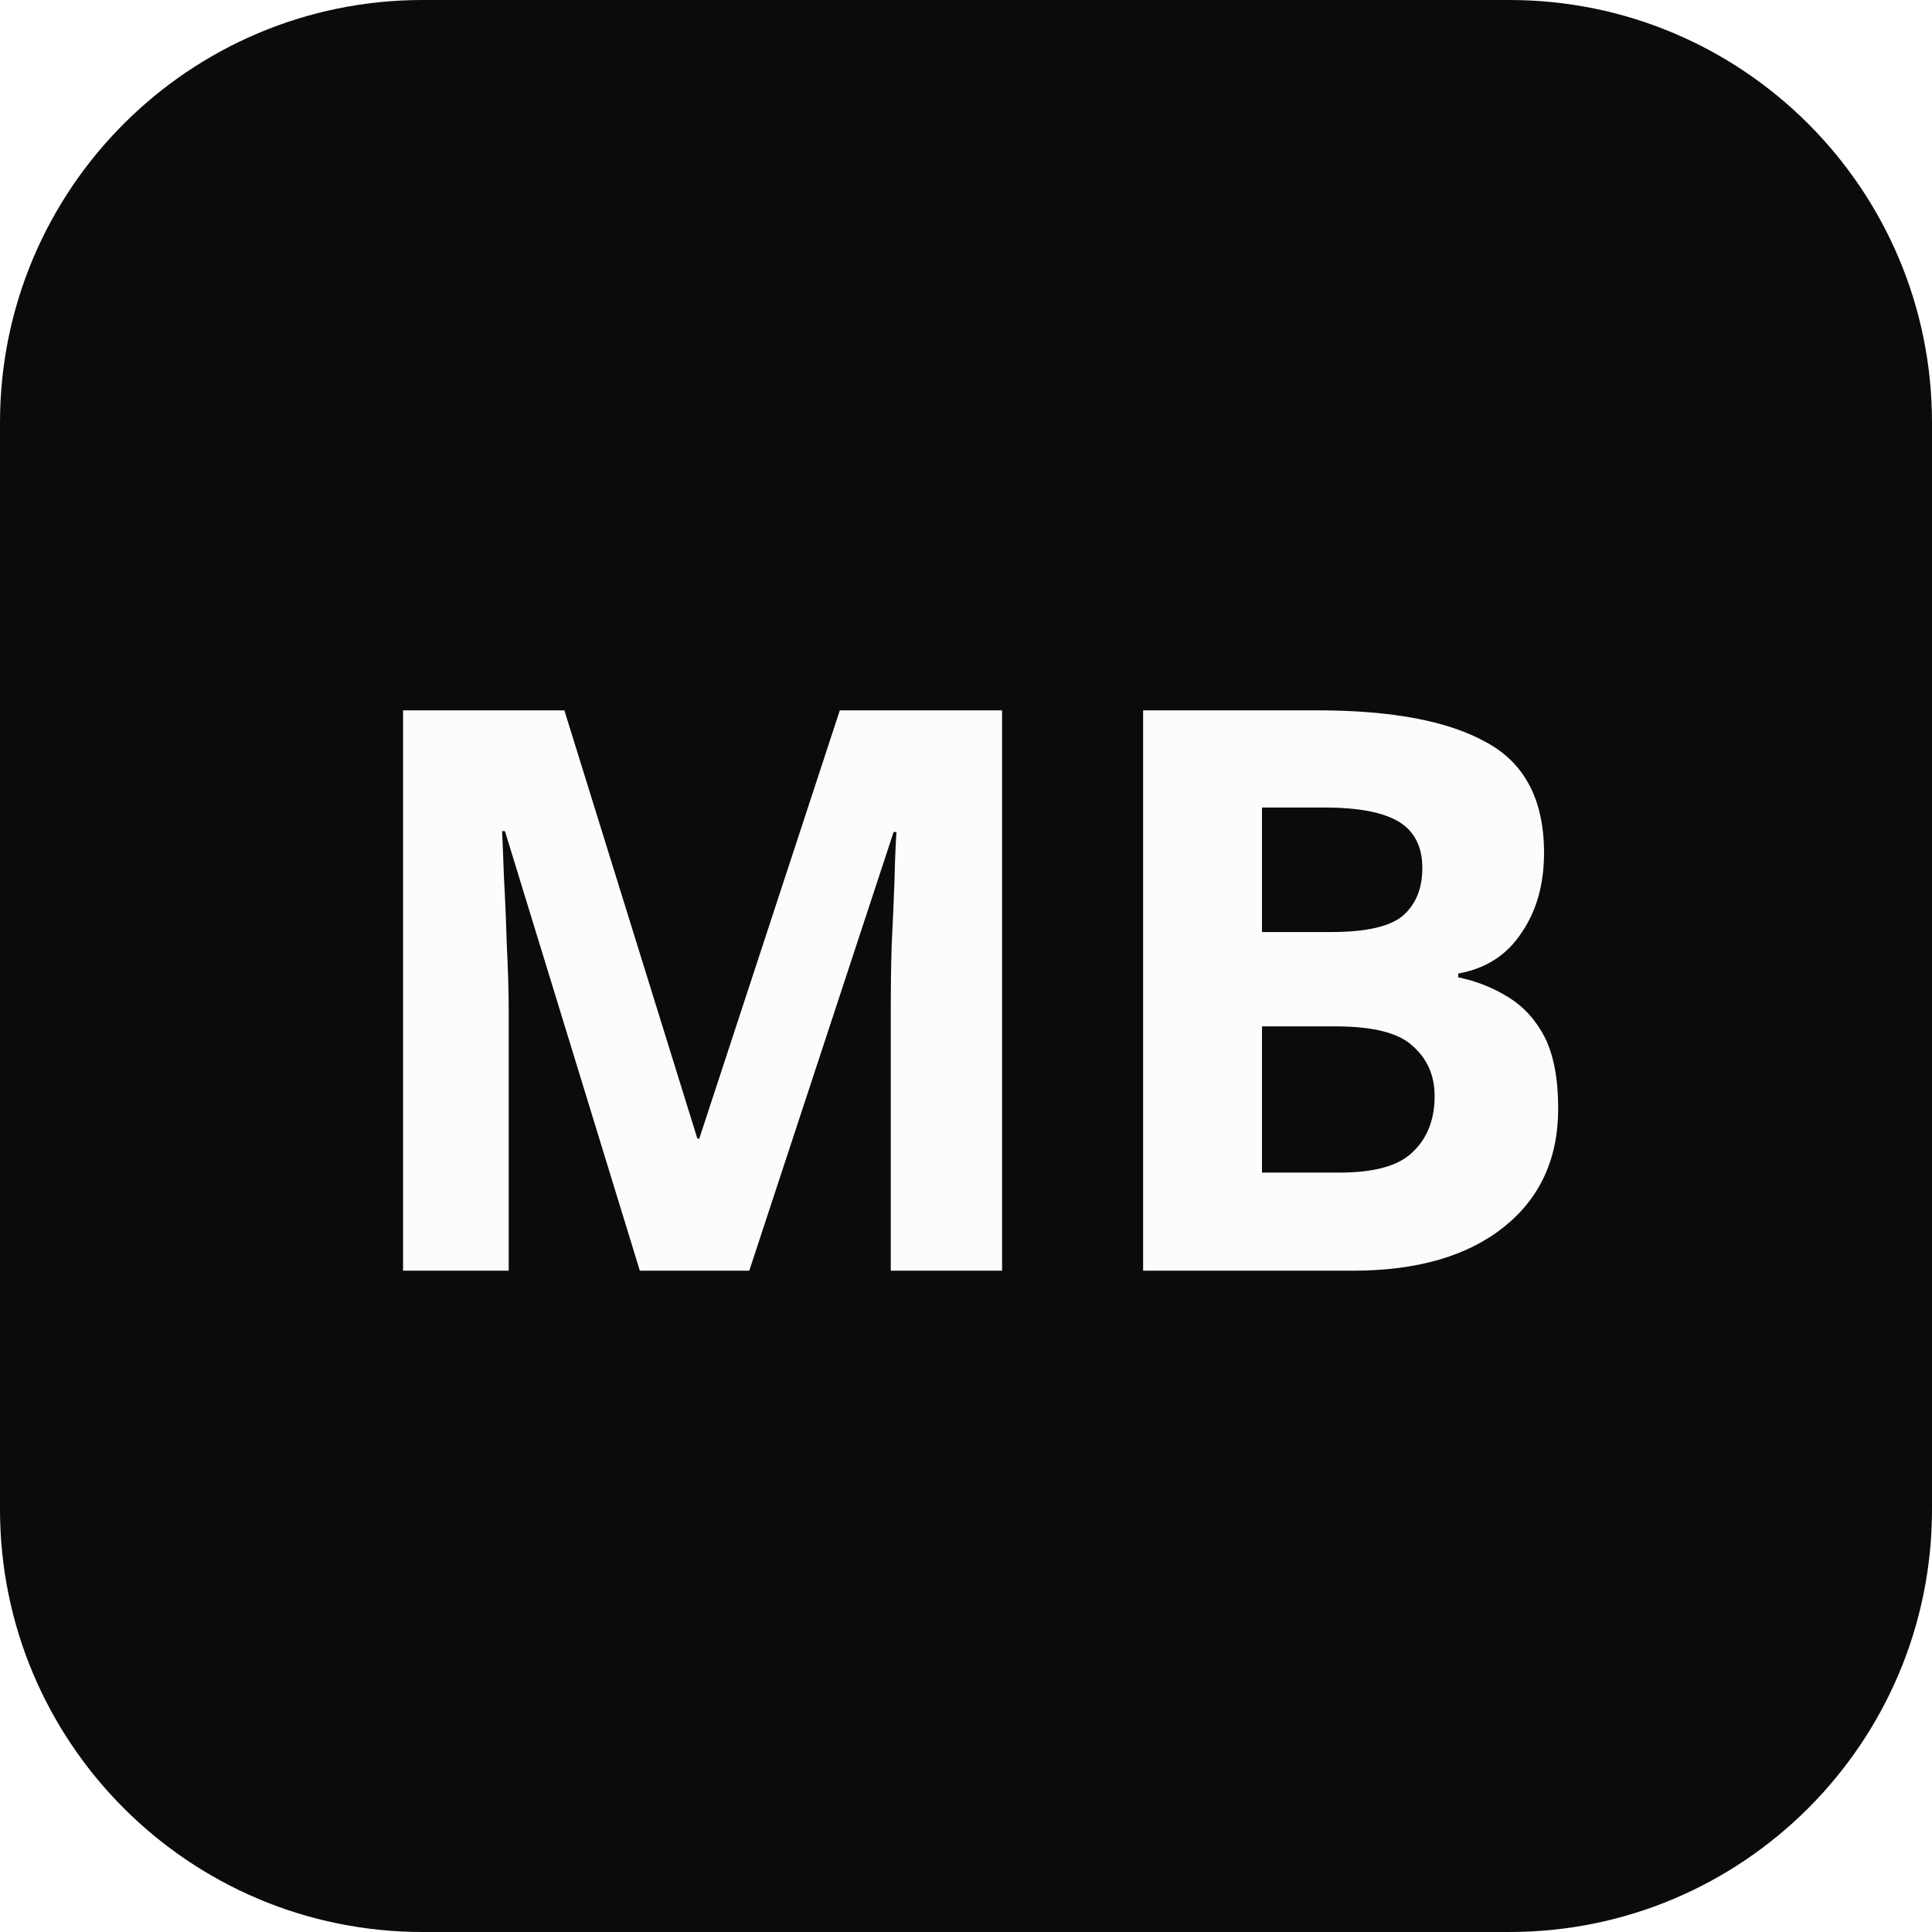
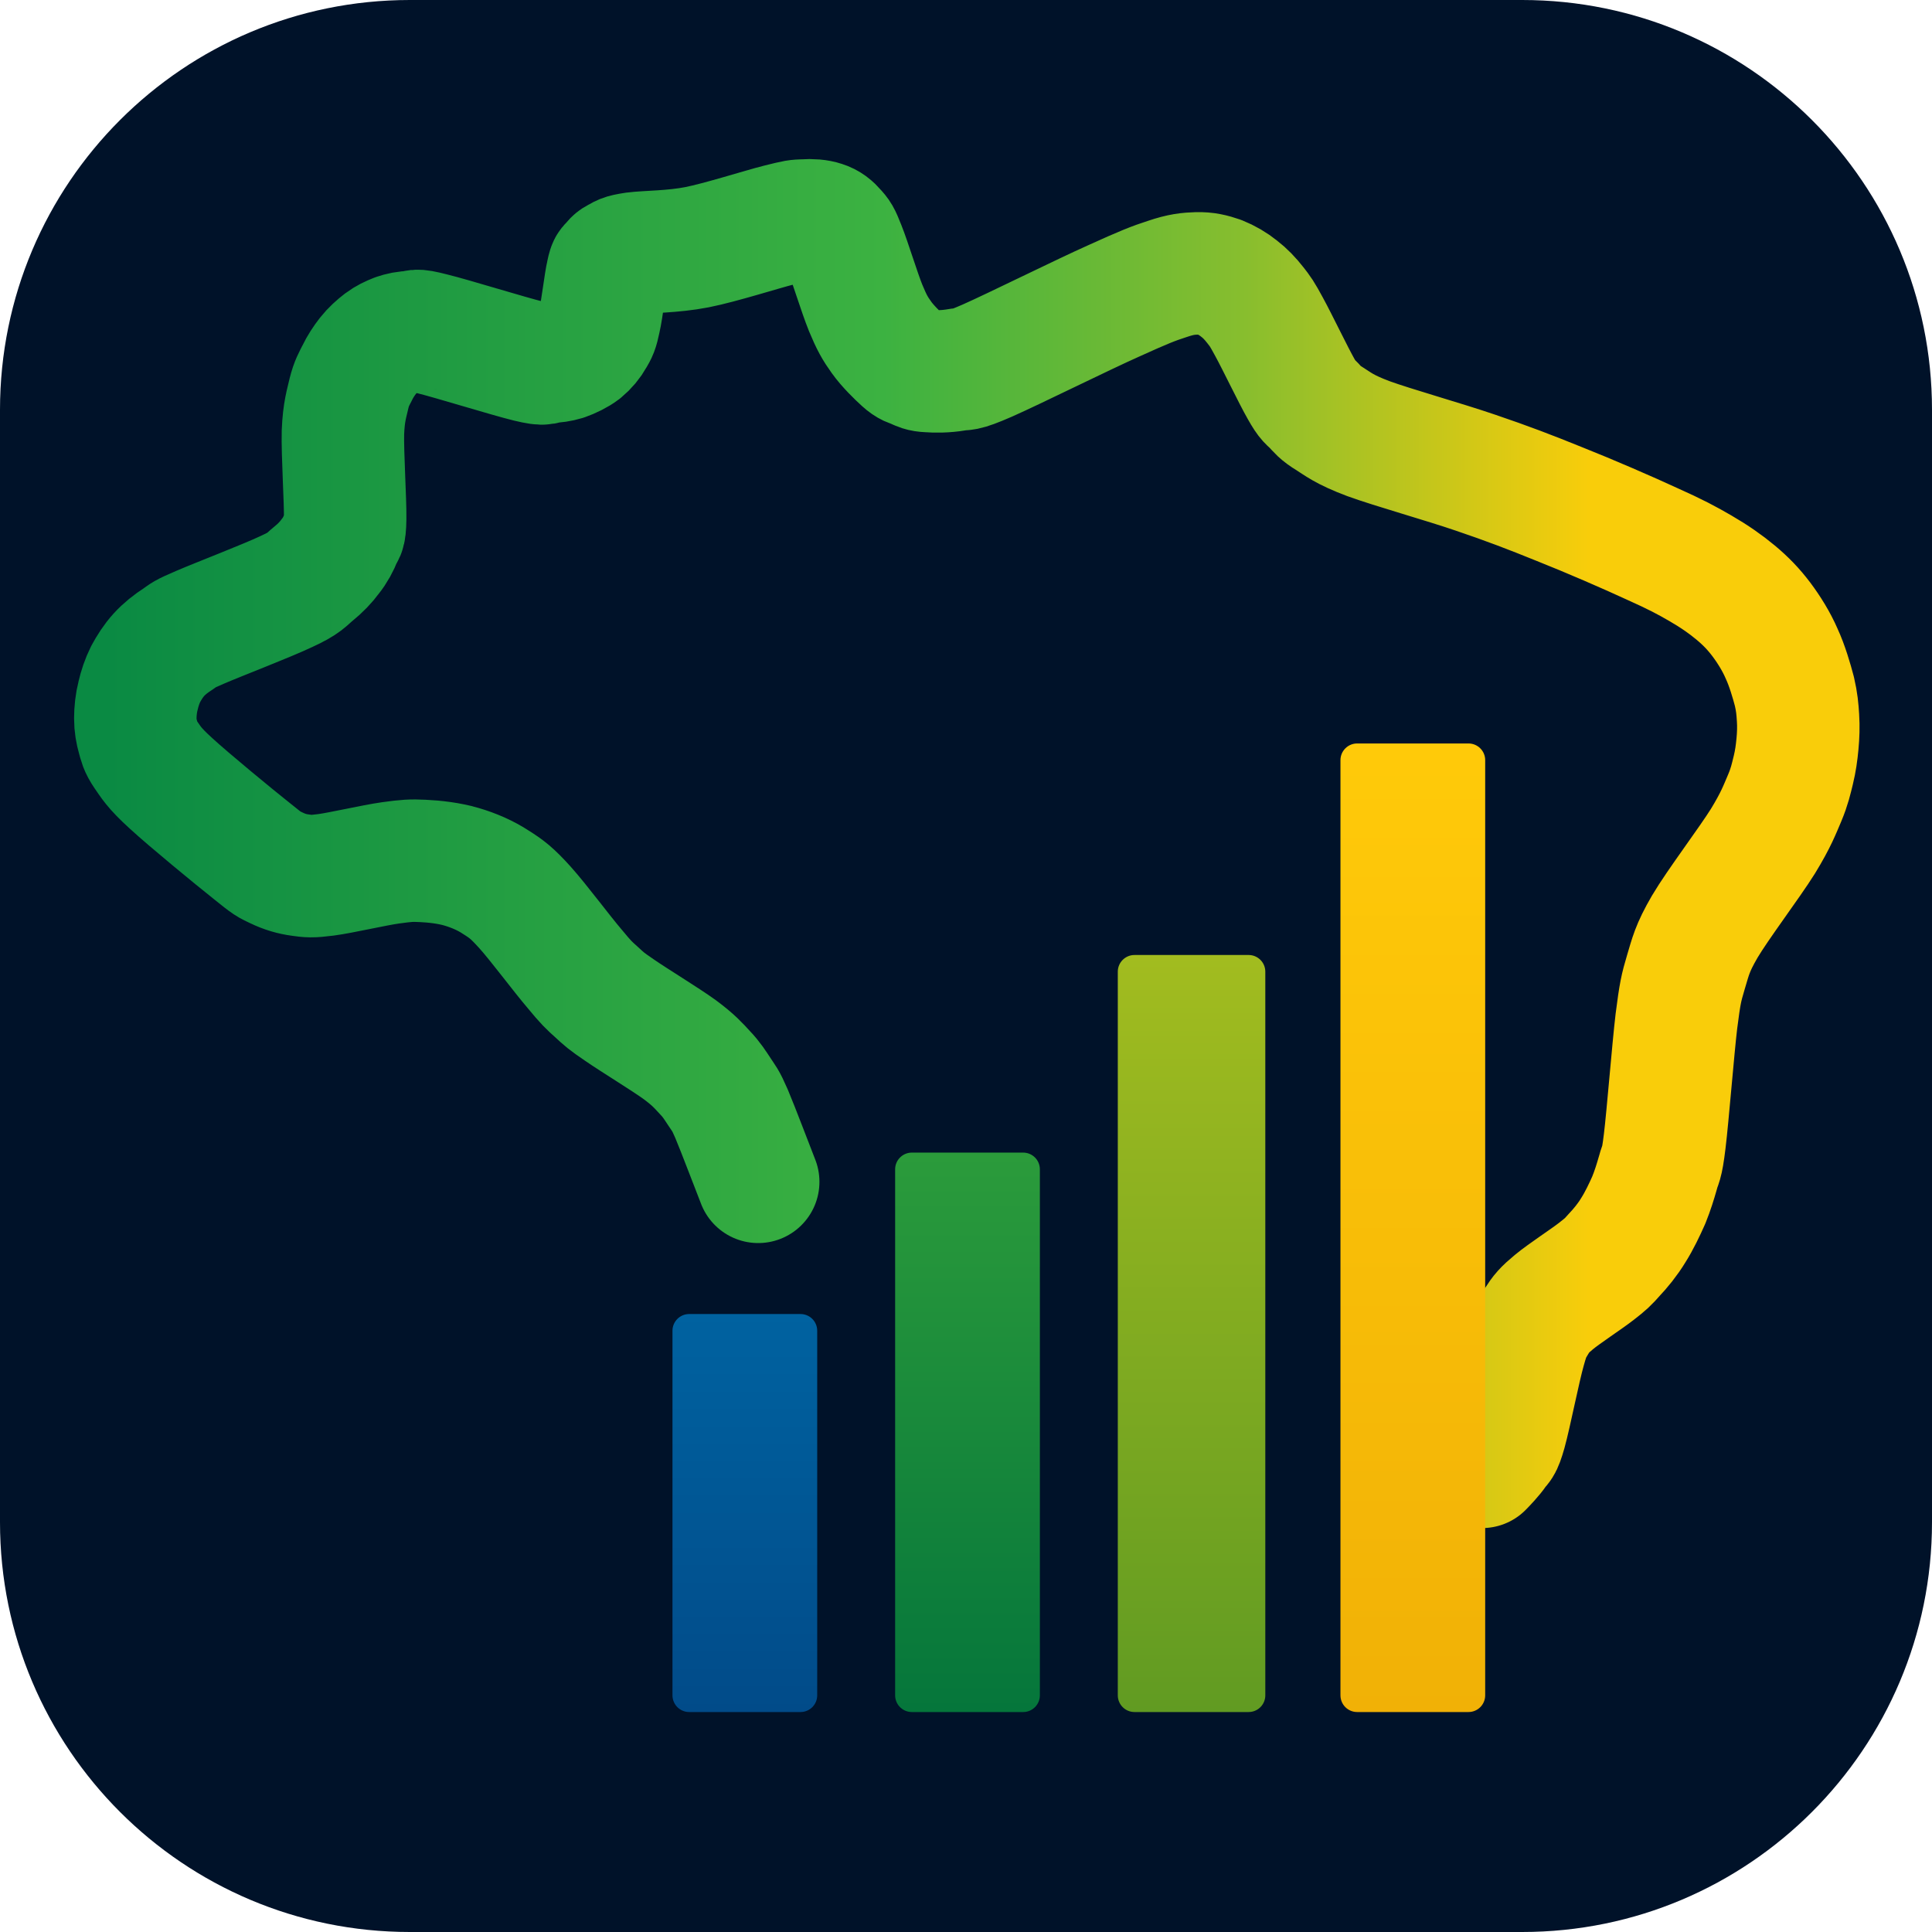
- <svg xmlns="http://www.w3.org/2000/svg" viewBox="0 0 32 32">
-   <rect width="32" height="32" rx="7" fill="#0b0b0b" />
-   <text x="16" y="16" dominant-baseline="central" text-anchor="middle" font-family="Segoe UI, system-ui, -apple-system, sans-serif" font-weight="700" font-size="13" fill="#fcfcfb">MB</text>
+ <svg xmlns="http://www.w3.org/2000/svg" viewBox="0 0 660 660">
+   <defs>
+     <linearGradient id="tr" gradientUnits="userSpaceOnUse" x1="20" y1="0" x2="640" y2="0">
+       <stop offset="0" stop-color="#0A8A43" />
+       <stop offset=".45" stop-color="#3CB241" />
+       <stop offset=".66" stop-color="#88BE2E" />
+       <stop offset=".86" stop-color="#F9CD0A" />
+     </linearGradient>
+     <linearGradient id="b0" x1="0" y1="0" x2="0" y2="1">
+       <stop offset="0" stop-color="#0062A0" />
+       <stop offset="1" stop-color="#014B89" />
+     </linearGradient>
+     <linearGradient id="b1" x1="0" y1="0" x2="0" y2="1">
+       <stop offset="0" stop-color="#2B9B3B" />
+       <stop offset="1" stop-color="#05763B" />
+     </linearGradient>
+     <linearGradient id="b2" x1="0" y1="0" x2="0" y2="1">
+       <stop offset="0" stop-color="#A2BC1F" />
+       <stop offset="1" stop-color="#619B22" />
+     </linearGradient>
+     <linearGradient id="b3" x1="0" y1="0" x2="0" y2="1">
+       <stop offset="0" stop-color="#FFCA09" />
+       <stop offset="1" stop-color="#F1B106" />
+     </linearGradient>
+   </defs>
+   <rect width="660" height="660" rx="140" fill="#001229" />
+   <g transform="translate(17.7 41.0) scale(0.9508)">
+     <path d="M253.8 381.5 C252.2 377.5 246.5 362.4 244.2 357.0 C241.9 351.7 241.5 351.7 239.9 349.2 C238.3 346.8 237.1 344.8 234.7 342.3 C232.3 339.7 230.7 337.8 225.6 334.0 C220.5 330.3 209.0 323.3 204.1 319.9 C199.1 316.5 198.5 315.9 195.8 313.4 C193.0 310.9 192.0 310.0 187.8 304.9 C183.5 299.9 174.7 288.1 170.0 282.9 C165.3 277.7 163.4 276.3 159.6 273.9 C155.8 271.4 151.6 269.6 147.2 268.3 C142.8 267.0 137.6 266.4 133.3 266.2 C129.1 266.0 127.5 266.1 121.7 266.9 C115.9 267.7 103.9 270.5 98.5 271.2 C93.1 271.9 92.3 271.7 89.3 271.3 C86.3 270.9 83.6 270.1 80.7 268.7 C77.8 267.3 78.1 267.7 71.8 262.6 C65.5 257.6 49.2 244.2 42.9 238.4 C36.5 232.6 35.6 230.6 33.6 227.8 C31.7 225.0 31.6 223.9 31.0 221.8 C30.4 219.7 30.0 217.5 30.0 215.0 C30.0 212.5 30.3 209.5 31.0 206.8 C31.6 204.2 32.5 201.5 33.7 199.1 C35.0 196.7 36.5 194.3 38.5 192.1 C40.4 190.0 42.8 188.1 45.3 186.5 C47.8 184.8 46.9 185.0 53.4 182.2 C59.9 179.4 77.6 172.6 84.3 169.4 C91.1 166.3 91.3 165.2 93.9 163.1 C96.5 161.0 98.5 158.9 100.1 156.7 C101.8 154.6 103.0 152.3 103.9 150.0 C104.7 147.7 105.3 149.5 105.4 143.2 C105.5 136.9 104.4 119.7 104.6 112.2 C104.9 104.7 106.0 101.7 106.8 98.1 C107.7 94.5 108.6 93.1 109.7 90.9 C110.8 88.6 112.2 86.5 113.6 84.7 C115.1 82.8 116.9 81.2 118.6 79.9 C120.2 78.7 121.9 77.9 123.7 77.2 C125.5 76.6 127.2 76.2 129.4 76.2 C131.5 76.1 129.6 75.0 136.6 76.8 C143.6 78.5 164.2 84.9 171.2 86.6 C178.2 88.3 176.3 87.0 178.5 86.9 C180.7 86.8 182.3 86.6 184.3 86.0 C186.3 85.3 188.8 84.1 190.5 82.8 C192.2 81.4 193.6 79.7 194.6 77.9 C195.7 76.0 196.0 75.6 196.8 71.8 C197.7 68.0 198.8 58.3 199.6 55.0 C200.3 51.6 200.5 52.7 201.1 51.8 C201.8 50.9 202.1 50.3 203.5 49.7 C204.9 49.0 204.6 48.6 209.3 47.9 C214.0 47.3 223.1 47.4 231.8 45.7 C240.4 44.0 255.0 39.3 261.4 37.7 C267.8 36.1 267.7 36.2 270.3 36.1 C272.9 35.9 275.3 36.1 277.1 36.7 C279.0 37.3 280.2 38.3 281.5 39.8 C282.8 41.3 283.0 41.3 284.8 45.9 C286.7 50.6 290.2 62.1 292.4 67.5 C294.6 72.8 295.8 74.9 298.1 78.1 C300.3 81.2 303.9 84.7 305.9 86.5 C307.9 88.3 308.7 88.3 310.2 88.9 C311.7 89.6 312.5 90.1 315.0 90.2 C317.4 90.4 321.2 90.4 324.7 89.8 C328.3 89.1 326.8 90.5 336.2 86.4 C345.7 82.2 370.7 69.8 381.5 65.0 C392.3 60.1 395.8 58.7 400.8 57.1 C405.8 55.4 408.4 55.2 411.5 55.1 C414.6 55.0 417.0 55.6 419.6 56.5 C422.1 57.5 424.5 58.9 426.6 60.6 C428.7 62.2 430.6 64.2 432.4 66.5 C434.2 68.8 434.7 69.4 437.4 74.4 C440.2 79.5 446.2 92.0 448.9 96.7 C451.5 101.3 451.7 100.7 453.4 102.5 C455.0 104.2 455.6 105.2 458.9 107.2 C462.1 109.2 464.3 111.2 473.1 114.5 C481.9 117.7 500.1 122.8 511.5 126.7 C523.0 130.6 531.1 133.7 541.7 138.0 C552.3 142.2 566.6 148.4 575.0 152.3 C583.5 156.1 587.4 158.2 592.4 161.1 C597.4 164.0 601.4 166.8 605.0 169.8 C608.6 172.8 611.4 175.7 614.2 179.4 C616.9 183.0 619.6 187.3 621.5 191.7 C623.5 196.0 625.1 201.5 626.1 205.3 C627.0 209.2 627.2 211.6 627.4 214.8 C627.6 217.9 627.5 221.1 627.2 224.2 C626.9 227.4 626.5 230.3 625.7 233.6 C624.9 236.8 624.4 239.3 622.6 243.6 C620.8 247.8 619.5 251.4 614.8 259.1 C610.0 266.8 598.5 282.0 593.9 289.8 C589.3 297.7 588.8 300.6 587.1 306.2 C585.4 311.9 585.0 313.7 583.7 323.8 C582.5 333.9 580.6 357.9 579.5 366.9 C578.4 376.0 578.0 374.6 577.1 378.1 C576.1 381.6 575.2 384.5 573.8 388.0 C572.3 391.4 570.3 395.6 568.2 398.9 C566.2 402.2 563.6 405.4 561.3 407.8 C559.1 410.3 558.5 410.9 554.9 413.7 C551.3 416.5 543.3 421.7 539.7 424.7 C536.1 427.7 535.3 428.7 533.5 431.5 C531.8 434.4 531.0 435.1 529.2 441.7 C527.3 448.3 524.0 465.1 522.3 471.2 C520.6 477.2 520.4 475.9 519.0 478.0 C517.6 480.1 514.8 483.0 513.9 483.9" fill="none" stroke="url(#tr)" stroke-width="44" stroke-linecap="round" stroke-linejoin="round" />
+     <rect x="223" y="429" width="52" height="143" rx="6" fill="url(#b0)" />
+     <rect x="303" y="371" width="52" height="201" rx="6" fill="url(#b1)" />
+     <rect x="383" y="300" width="53" height="272" rx="6" fill="url(#b2)" />
+     <rect x="463" y="224" width="52" height="348" rx="6" fill="url(#b3)" />
+   </g>
</svg>
